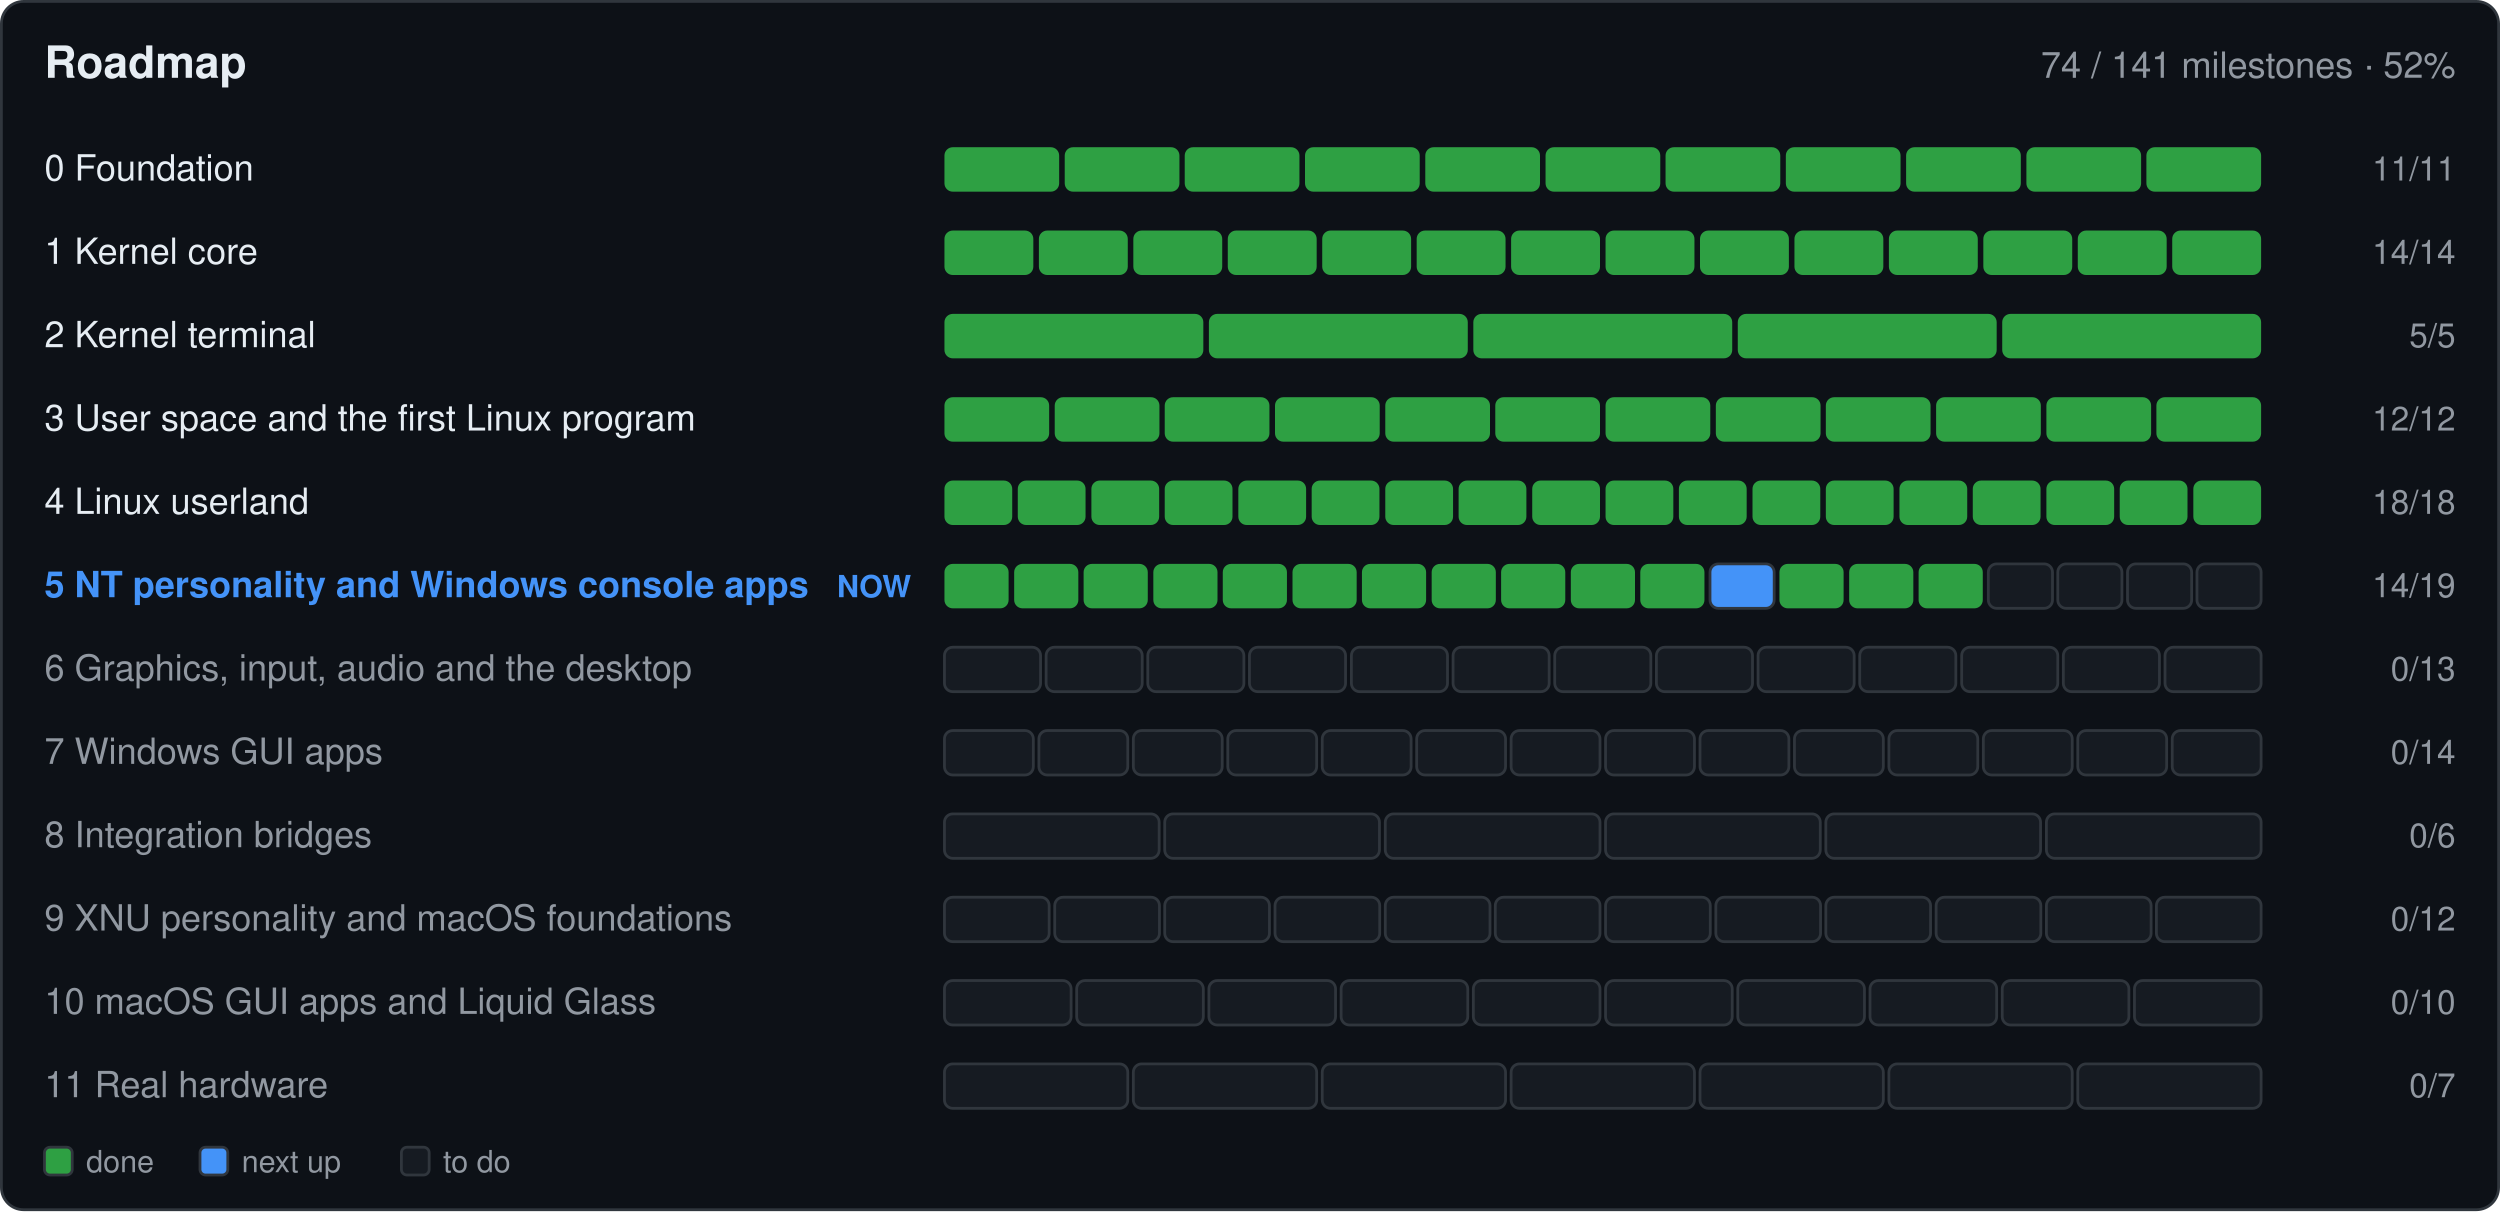
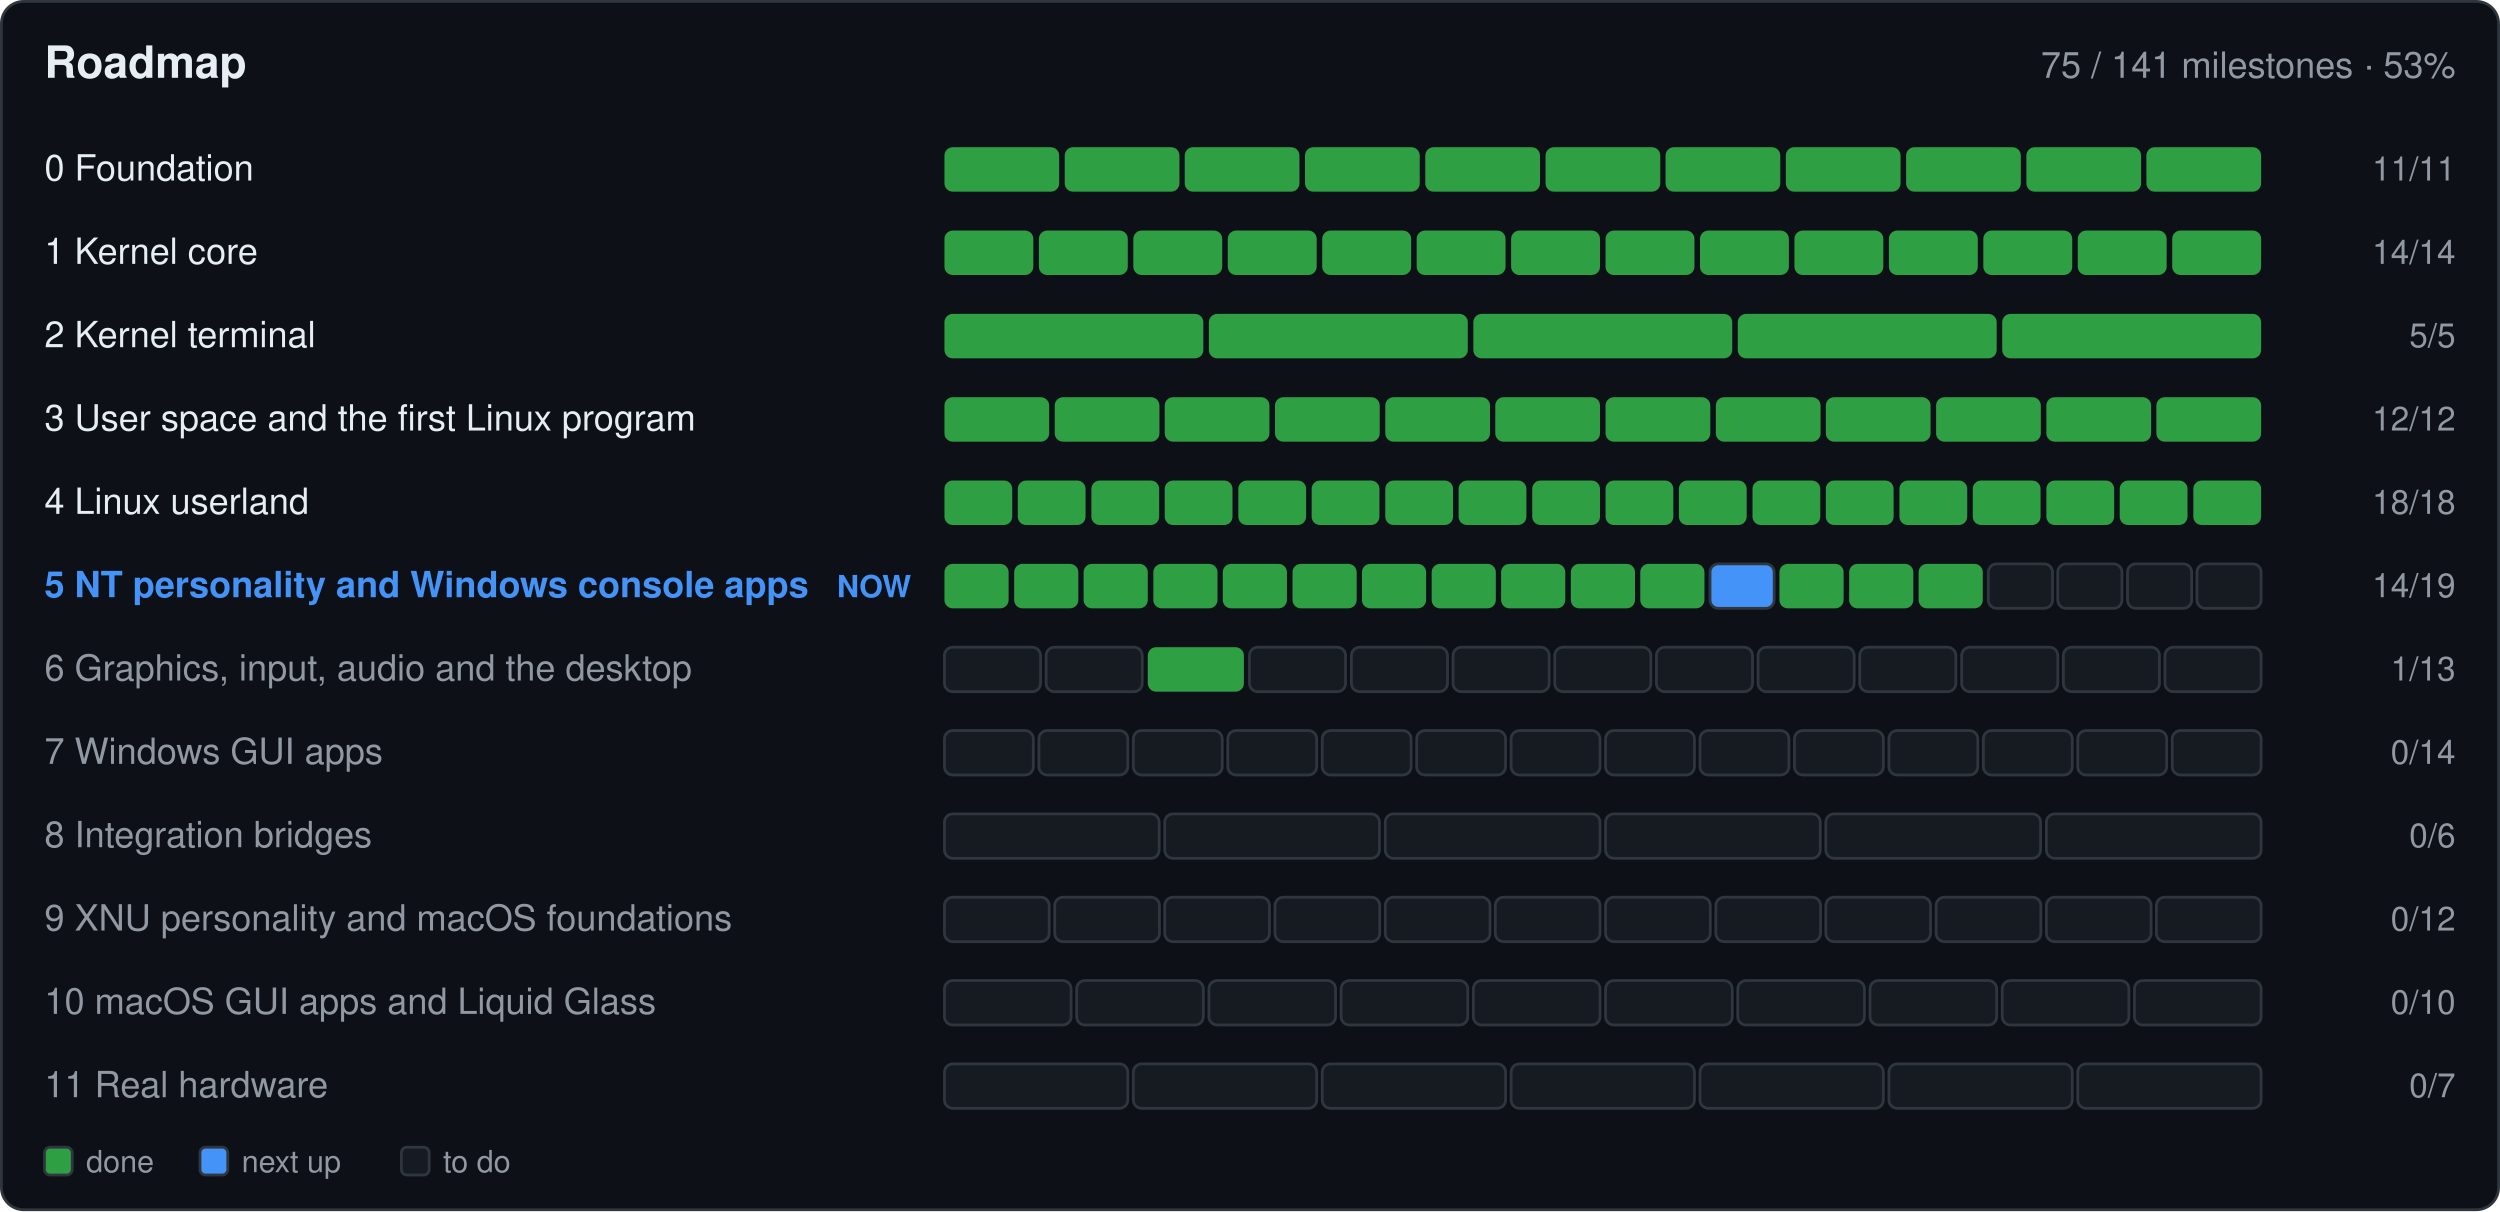
- <svg xmlns="http://www.w3.org/2000/svg" width="900" height="436" viewBox="0 0 900 436" role="img" aria-label="Roadmap: 74 of 141 milestones done">
+ <svg xmlns="http://www.w3.org/2000/svg" width="900" height="436" viewBox="0 0 900 436" role="img" aria-label="Roadmap: 75 of 141 milestones done">
  <rect x="0.5" y="0.5" width="899.0" height="435.0" fill="#0d1117" rx="8" stroke="#30363d" />
  <text x="16.0" y="28.0" font-family="-apple-system,BlinkMacSystemFont,'Segoe UI',Helvetica,Arial,sans-serif" font-size="16" font-weight="600" fill="#e6edf3" text-anchor="start">Roadmap</text>
-   <text x="884.0" y="28.0" font-family="-apple-system,BlinkMacSystemFont,'Segoe UI',Helvetica,Arial,sans-serif" font-size="13" font-weight="400" fill="#9198a1" text-anchor="end">74 / 141 milestones · 52%</text>
+   <text x="884.0" y="28.0" font-family="-apple-system,BlinkMacSystemFont,'Segoe UI',Helvetica,Arial,sans-serif" font-size="13" font-weight="400" fill="#9198a1" text-anchor="end">75 / 141 milestones · 53%</text>
  <text x="16.0" y="65.0" font-family="-apple-system,BlinkMacSystemFont,'Segoe UI',Helvetica,Arial,sans-serif" font-size="13" font-weight="400" fill="#e6edf3" text-anchor="start"> 0  Foundation</text>
  <g>
    <rect x="340.0" y="53.0" width="41.3" height="16.0" fill="#2ea043" rx="3" />
  </g>
  <g>
    <rect x="383.3" y="53.0" width="41.3" height="16.0" fill="#2ea043" rx="3" />
  </g>
  <g>
    <rect x="426.5" y="53.0" width="41.3" height="16.0" fill="#2ea043" rx="3" />
  </g>
  <g>
    <rect x="469.8" y="53.0" width="41.3" height="16.0" fill="#2ea043" rx="3" />
  </g>
  <g>
    <rect x="513.1" y="53.0" width="41.3" height="16.0" fill="#2ea043" rx="3" />
  </g>
  <g>
    <rect x="556.4" y="53.0" width="41.3" height="16.0" fill="#2ea043" rx="3" />
  </g>
  <g>
    <rect x="599.6" y="53.0" width="41.3" height="16.0" fill="#2ea043" rx="3" />
  </g>
  <g>
    <rect x="642.9" y="53.0" width="41.3" height="16.0" fill="#2ea043" rx="3" />
  </g>
  <g>
    <rect x="686.2" y="53.0" width="41.3" height="16.0" fill="#2ea043" rx="3" />
  </g>
  <g>
    <rect x="729.5" y="53.0" width="41.3" height="16.0" fill="#2ea043" rx="3" />
  </g>
  <g>
    <rect x="772.7" y="53.0" width="41.3" height="16.0" fill="#2ea043" rx="3" />
  </g>
  <text x="884.0" y="65.0" font-family="-apple-system,BlinkMacSystemFont,'Segoe UI',Helvetica,Arial,sans-serif" font-size="12" font-weight="400" fill="#9198a1" text-anchor="end">11/11</text>
  <text x="16.0" y="95.0" font-family="-apple-system,BlinkMacSystemFont,'Segoe UI',Helvetica,Arial,sans-serif" font-size="13" font-weight="400" fill="#e6edf3" text-anchor="start"> 1  Kernel core</text>
  <g>
    <rect x="340.0" y="83.0" width="32.0" height="16.0" fill="#2ea043" rx="3" />
  </g>
  <g>
    <rect x="374.0" y="83.0" width="32.0" height="16.0" fill="#2ea043" rx="3" />
  </g>
  <g>
    <rect x="408.0" y="83.0" width="32.0" height="16.0" fill="#2ea043" rx="3" />
  </g>
  <g>
    <rect x="442.0" y="83.0" width="32.0" height="16.0" fill="#2ea043" rx="3" />
  </g>
  <g>
    <rect x="476.0" y="83.0" width="32.0" height="16.0" fill="#2ea043" rx="3" />
  </g>
  <g>
    <rect x="510.0" y="83.0" width="32.0" height="16.0" fill="#2ea043" rx="3" />
  </g>
  <g>
    <rect x="544.0" y="83.0" width="32.0" height="16.0" fill="#2ea043" rx="3" />
  </g>
  <g>
    <rect x="578.0" y="83.0" width="32.0" height="16.0" fill="#2ea043" rx="3" />
  </g>
  <g>
    <rect x="612.0" y="83.0" width="32.0" height="16.0" fill="#2ea043" rx="3" />
  </g>
  <g>
    <rect x="646.0" y="83.0" width="32.0" height="16.0" fill="#2ea043" rx="3" />
  </g>
  <g>
    <rect x="680.0" y="83.0" width="32.0" height="16.0" fill="#2ea043" rx="3" />
  </g>
  <g>
    <rect x="714.0" y="83.0" width="32.0" height="16.0" fill="#2ea043" rx="3" />
  </g>
  <g>
    <rect x="748.0" y="83.0" width="32.0" height="16.0" fill="#2ea043" rx="3" />
  </g>
  <g>
    <rect x="782.0" y="83.0" width="32.0" height="16.0" fill="#2ea043" rx="3" />
  </g>
  <text x="884.0" y="95.0" font-family="-apple-system,BlinkMacSystemFont,'Segoe UI',Helvetica,Arial,sans-serif" font-size="12" font-weight="400" fill="#9198a1" text-anchor="end">14/14</text>
  <text x="16.0" y="125.0" font-family="-apple-system,BlinkMacSystemFont,'Segoe UI',Helvetica,Arial,sans-serif" font-size="13" font-weight="400" fill="#e6edf3" text-anchor="start"> 2  Kernel terminal</text>
  <g>
    <rect x="340.0" y="113.0" width="93.2" height="16.0" fill="#2ea043" rx="3" />
  </g>
  <g>
    <rect x="435.2" y="113.0" width="93.2" height="16.0" fill="#2ea043" rx="3" />
  </g>
  <g>
    <rect x="530.4" y="113.0" width="93.2" height="16.0" fill="#2ea043" rx="3" />
  </g>
  <g>
    <rect x="625.6" y="113.0" width="93.2" height="16.0" fill="#2ea043" rx="3" />
  </g>
  <g>
    <rect x="720.8" y="113.0" width="93.2" height="16.0" fill="#2ea043" rx="3" />
  </g>
  <text x="884.0" y="125.0" font-family="-apple-system,BlinkMacSystemFont,'Segoe UI',Helvetica,Arial,sans-serif" font-size="12" font-weight="400" fill="#9198a1" text-anchor="end">5/5</text>
  <text x="16.0" y="155.0" font-family="-apple-system,BlinkMacSystemFont,'Segoe UI',Helvetica,Arial,sans-serif" font-size="13" font-weight="400" fill="#e6edf3" text-anchor="start"> 3  User space and the first Linux program</text>
  <g>
    <rect x="340.0" y="143.0" width="37.7" height="16.0" fill="#2ea043" rx="3" />
  </g>
  <g>
    <rect x="379.7" y="143.0" width="37.7" height="16.0" fill="#2ea043" rx="3" />
  </g>
  <g>
    <rect x="419.3" y="143.0" width="37.7" height="16.0" fill="#2ea043" rx="3" />
  </g>
  <g>
    <rect x="459.0" y="143.0" width="37.7" height="16.0" fill="#2ea043" rx="3" />
  </g>
  <g>
    <rect x="498.7" y="143.0" width="37.7" height="16.0" fill="#2ea043" rx="3" />
  </g>
  <g>
    <rect x="538.3" y="143.0" width="37.7" height="16.0" fill="#2ea043" rx="3" />
  </g>
  <g>
    <rect x="578.0" y="143.0" width="37.7" height="16.0" fill="#2ea043" rx="3" />
  </g>
  <g>
    <rect x="617.7" y="143.0" width="37.7" height="16.0" fill="#2ea043" rx="3" />
  </g>
  <g>
    <rect x="657.3" y="143.0" width="37.7" height="16.0" fill="#2ea043" rx="3" />
  </g>
  <g>
    <rect x="697.0" y="143.0" width="37.7" height="16.0" fill="#2ea043" rx="3" />
  </g>
  <g>
    <rect x="736.7" y="143.0" width="37.7" height="16.0" fill="#2ea043" rx="3" />
  </g>
  <g>
    <rect x="776.3" y="143.0" width="37.7" height="16.0" fill="#2ea043" rx="3" />
  </g>
  <text x="884.0" y="155.0" font-family="-apple-system,BlinkMacSystemFont,'Segoe UI',Helvetica,Arial,sans-serif" font-size="12" font-weight="400" fill="#9198a1" text-anchor="end">12/12</text>
  <text x="16.0" y="185.0" font-family="-apple-system,BlinkMacSystemFont,'Segoe UI',Helvetica,Arial,sans-serif" font-size="13" font-weight="400" fill="#e6edf3" text-anchor="start"> 4  Linux userland</text>
  <g>
    <rect x="340.0" y="173.0" width="24.4" height="16.0" fill="#2ea043" rx="3" />
  </g>
  <g>
    <rect x="366.4" y="173.0" width="24.4" height="16.0" fill="#2ea043" rx="3" />
  </g>
  <g>
    <rect x="392.9" y="173.0" width="24.4" height="16.0" fill="#2ea043" rx="3" />
  </g>
  <g>
    <rect x="419.3" y="173.0" width="24.4" height="16.0" fill="#2ea043" rx="3" />
  </g>
  <g>
    <rect x="445.8" y="173.0" width="24.4" height="16.0" fill="#2ea043" rx="3" />
  </g>
  <g>
    <rect x="472.2" y="173.0" width="24.4" height="16.0" fill="#2ea043" rx="3" />
  </g>
  <g>
    <rect x="498.7" y="173.0" width="24.4" height="16.0" fill="#2ea043" rx="3" />
  </g>
  <g>
    <rect x="525.1" y="173.0" width="24.4" height="16.0" fill="#2ea043" rx="3" />
  </g>
  <g>
    <rect x="551.6" y="173.0" width="24.4" height="16.0" fill="#2ea043" rx="3" />
  </g>
  <g>
    <rect x="578.0" y="173.0" width="24.4" height="16.0" fill="#2ea043" rx="3" />
  </g>
  <g>
    <rect x="604.4" y="173.0" width="24.4" height="16.0" fill="#2ea043" rx="3" />
  </g>
  <g>
    <rect x="630.9" y="173.0" width="24.4" height="16.0" fill="#2ea043" rx="3" />
  </g>
  <g>
    <rect x="657.3" y="173.0" width="24.4" height="16.0" fill="#2ea043" rx="3" />
  </g>
  <g>
    <rect x="683.8" y="173.0" width="24.4" height="16.0" fill="#2ea043" rx="3" />
  </g>
  <g>
    <rect x="710.2" y="173.0" width="24.4" height="16.0" fill="#2ea043" rx="3" />
  </g>
  <g>
    <rect x="736.7" y="173.0" width="24.4" height="16.0" fill="#2ea043" rx="3" />
  </g>
  <g>
    <rect x="763.1" y="173.0" width="24.4" height="16.0" fill="#2ea043" rx="3" />
  </g>
  <g>
    <rect x="789.6" y="173.0" width="24.4" height="16.0" fill="#2ea043" rx="3" />
  </g>
  <text x="884.0" y="185.0" font-family="-apple-system,BlinkMacSystemFont,'Segoe UI',Helvetica,Arial,sans-serif" font-size="12" font-weight="400" fill="#9198a1" text-anchor="end">18/18</text>
  <text x="16.0" y="215.0" font-family="-apple-system,BlinkMacSystemFont,'Segoe UI',Helvetica,Arial,sans-serif" font-size="13" font-weight="600" fill="#4493f8" text-anchor="start"> 5  NT personality and Windows console apps</text>
  <text x="328.0" y="215.0" font-family="-apple-system,BlinkMacSystemFont,'Segoe UI',Helvetica,Arial,sans-serif" font-size="11" font-weight="600" fill="#4493f8" text-anchor="end">NOW</text>
  <g>
    <rect x="340.0" y="203.0" width="23.1" height="16.0" fill="#2ea043" rx="3" />
  </g>
  <g>
    <rect x="365.1" y="203.0" width="23.1" height="16.0" fill="#2ea043" rx="3" />
  </g>
  <g>
    <rect x="390.1" y="203.0" width="23.1" height="16.0" fill="#2ea043" rx="3" />
  </g>
  <g>
    <rect x="415.2" y="203.0" width="23.1" height="16.0" fill="#2ea043" rx="3" />
  </g>
  <g>
    <rect x="440.2" y="203.0" width="23.1" height="16.0" fill="#2ea043" rx="3" />
  </g>
  <g>
    <rect x="465.3" y="203.0" width="23.1" height="16.0" fill="#2ea043" rx="3" />
  </g>
  <g>
    <rect x="490.3" y="203.0" width="23.1" height="16.0" fill="#2ea043" rx="3" />
  </g>
  <g>
    <rect x="515.4" y="203.0" width="23.1" height="16.0" fill="#2ea043" rx="3" />
  </g>
  <g>
    <rect x="540.4" y="203.0" width="23.1" height="16.0" fill="#2ea043" rx="3" />
  </g>
  <g>
    <rect x="565.5" y="203.0" width="23.1" height="16.0" fill="#2ea043" rx="3" />
  </g>
  <g>
    <rect x="590.5" y="203.0" width="23.1" height="16.0" fill="#2ea043" rx="3" />
  </g>
  <g>
    <rect x="615.6" y="203.0" width="23.1" height="16.0" fill="#4493f8" rx="3" stroke="#30363d" />
  </g>
  <g>
    <rect x="640.6" y="203.0" width="23.1" height="16.0" fill="#2ea043" rx="3" />
  </g>
  <g>
    <rect x="665.7" y="203.0" width="23.1" height="16.0" fill="#2ea043" rx="3" />
  </g>
  <g>
    <rect x="690.7" y="203.0" width="23.1" height="16.0" fill="#2ea043" rx="3" />
  </g>
  <g>
    <rect x="715.8" y="203.0" width="23.1" height="16.0" fill="#161b22" rx="3" stroke="#30363d" />
  </g>
  <g>
    <rect x="740.8" y="203.0" width="23.1" height="16.0" fill="#161b22" rx="3" stroke="#30363d" />
  </g>
  <g>
    <rect x="765.9" y="203.0" width="23.1" height="16.0" fill="#161b22" rx="3" stroke="#30363d" />
  </g>
  <g>
    <rect x="790.9" y="203.0" width="23.1" height="16.0" fill="#161b22" rx="3" stroke="#30363d" />
  </g>
  <text x="884.0" y="215.0" font-family="-apple-system,BlinkMacSystemFont,'Segoe UI',Helvetica,Arial,sans-serif" font-size="12" font-weight="400" fill="#9198a1" text-anchor="end">14/19</text>
  <text x="16.0" y="245.0" font-family="-apple-system,BlinkMacSystemFont,'Segoe UI',Helvetica,Arial,sans-serif" font-size="13" font-weight="400" fill="#9198a1" text-anchor="start"> 6  Graphics, input, audio and the desktop</text>
  <g>
    <rect x="340.0" y="233.0" width="34.6" height="16.0" fill="#161b22" rx="3" stroke="#30363d" />
  </g>
  <g>
    <rect x="376.6" y="233.0" width="34.6" height="16.0" fill="#161b22" rx="3" stroke="#30363d" />
  </g>
  <g>
-     <rect x="413.2" y="233.0" width="34.6" height="16.0" fill="#161b22" rx="3" stroke="#30363d" />
+     <rect x="413.2" y="233.0" width="34.6" height="16.0" fill="#2ea043" rx="3" />
  </g>
  <g>
    <rect x="449.8" y="233.0" width="34.6" height="16.0" fill="#161b22" rx="3" stroke="#30363d" />
  </g>
  <g>
    <rect x="486.5" y="233.0" width="34.6" height="16.0" fill="#161b22" rx="3" stroke="#30363d" />
  </g>
  <g>
    <rect x="523.1" y="233.0" width="34.6" height="16.0" fill="#161b22" rx="3" stroke="#30363d" />
  </g>
  <g>
    <rect x="559.7" y="233.0" width="34.6" height="16.0" fill="#161b22" rx="3" stroke="#30363d" />
  </g>
  <g>
    <rect x="596.3" y="233.0" width="34.6" height="16.0" fill="#161b22" rx="3" stroke="#30363d" />
  </g>
  <g>
    <rect x="632.9" y="233.0" width="34.6" height="16.0" fill="#161b22" rx="3" stroke="#30363d" />
  </g>
  <g>
    <rect x="669.5" y="233.0" width="34.6" height="16.0" fill="#161b22" rx="3" stroke="#30363d" />
  </g>
  <g>
    <rect x="706.2" y="233.0" width="34.6" height="16.0" fill="#161b22" rx="3" stroke="#30363d" />
  </g>
  <g>
    <rect x="742.8" y="233.0" width="34.6" height="16.0" fill="#161b22" rx="3" stroke="#30363d" />
  </g>
  <g>
    <rect x="779.4" y="233.0" width="34.6" height="16.0" fill="#161b22" rx="3" stroke="#30363d" />
  </g>
-   <text x="884.0" y="245.0" font-family="-apple-system,BlinkMacSystemFont,'Segoe UI',Helvetica,Arial,sans-serif" font-size="12" font-weight="400" fill="#9198a1" text-anchor="end">0/13</text>
+   <text x="884.0" y="245.0" font-family="-apple-system,BlinkMacSystemFont,'Segoe UI',Helvetica,Arial,sans-serif" font-size="12" font-weight="400" fill="#9198a1" text-anchor="end">1/13</text>
  <text x="16.0" y="275.0" font-family="-apple-system,BlinkMacSystemFont,'Segoe UI',Helvetica,Arial,sans-serif" font-size="13" font-weight="400" fill="#9198a1" text-anchor="start"> 7  Windows GUI apps</text>
  <g>
    <rect x="340.0" y="263.0" width="32.0" height="16.0" fill="#161b22" rx="3" stroke="#30363d" />
  </g>
  <g>
    <rect x="374.0" y="263.0" width="32.0" height="16.0" fill="#161b22" rx="3" stroke="#30363d" />
  </g>
  <g>
    <rect x="408.0" y="263.0" width="32.0" height="16.0" fill="#161b22" rx="3" stroke="#30363d" />
  </g>
  <g>
    <rect x="442.0" y="263.0" width="32.0" height="16.0" fill="#161b22" rx="3" stroke="#30363d" />
  </g>
  <g>
    <rect x="476.0" y="263.0" width="32.0" height="16.0" fill="#161b22" rx="3" stroke="#30363d" />
  </g>
  <g>
    <rect x="510.0" y="263.0" width="32.0" height="16.0" fill="#161b22" rx="3" stroke="#30363d" />
  </g>
  <g>
    <rect x="544.0" y="263.0" width="32.0" height="16.0" fill="#161b22" rx="3" stroke="#30363d" />
  </g>
  <g>
    <rect x="578.0" y="263.0" width="32.0" height="16.0" fill="#161b22" rx="3" stroke="#30363d" />
  </g>
  <g>
    <rect x="612.0" y="263.0" width="32.0" height="16.0" fill="#161b22" rx="3" stroke="#30363d" />
  </g>
  <g>
    <rect x="646.0" y="263.0" width="32.0" height="16.0" fill="#161b22" rx="3" stroke="#30363d" />
  </g>
  <g>
    <rect x="680.0" y="263.0" width="32.0" height="16.0" fill="#161b22" rx="3" stroke="#30363d" />
  </g>
  <g>
    <rect x="714.0" y="263.0" width="32.0" height="16.0" fill="#161b22" rx="3" stroke="#30363d" />
  </g>
  <g>
    <rect x="748.0" y="263.0" width="32.0" height="16.0" fill="#161b22" rx="3" stroke="#30363d" />
  </g>
  <g>
    <rect x="782.0" y="263.0" width="32.0" height="16.0" fill="#161b22" rx="3" stroke="#30363d" />
  </g>
  <text x="884.0" y="275.0" font-family="-apple-system,BlinkMacSystemFont,'Segoe UI',Helvetica,Arial,sans-serif" font-size="12" font-weight="400" fill="#9198a1" text-anchor="end">0/14</text>
  <text x="16.0" y="305.0" font-family="-apple-system,BlinkMacSystemFont,'Segoe UI',Helvetica,Arial,sans-serif" font-size="13" font-weight="400" fill="#9198a1" text-anchor="start"> 8  Integration bridges</text>
  <g>
    <rect x="340.0" y="293.0" width="77.3" height="16.0" fill="#161b22" rx="3" stroke="#30363d" />
  </g>
  <g>
    <rect x="419.3" y="293.0" width="77.3" height="16.0" fill="#161b22" rx="3" stroke="#30363d" />
  </g>
  <g>
    <rect x="498.7" y="293.0" width="77.3" height="16.0" fill="#161b22" rx="3" stroke="#30363d" />
  </g>
  <g>
    <rect x="578.0" y="293.0" width="77.3" height="16.0" fill="#161b22" rx="3" stroke="#30363d" />
  </g>
  <g>
    <rect x="657.3" y="293.0" width="77.3" height="16.0" fill="#161b22" rx="3" stroke="#30363d" />
  </g>
  <g>
    <rect x="736.7" y="293.0" width="77.3" height="16.0" fill="#161b22" rx="3" stroke="#30363d" />
  </g>
  <text x="884.0" y="305.0" font-family="-apple-system,BlinkMacSystemFont,'Segoe UI',Helvetica,Arial,sans-serif" font-size="12" font-weight="400" fill="#9198a1" text-anchor="end">0/6</text>
  <text x="16.0" y="335.0" font-family="-apple-system,BlinkMacSystemFont,'Segoe UI',Helvetica,Arial,sans-serif" font-size="13" font-weight="400" fill="#9198a1" text-anchor="start"> 9  XNU personality and macOS foundations</text>
  <g>
    <rect x="340.0" y="323.0" width="37.7" height="16.0" fill="#161b22" rx="3" stroke="#30363d" />
  </g>
  <g>
    <rect x="379.7" y="323.0" width="37.7" height="16.0" fill="#161b22" rx="3" stroke="#30363d" />
  </g>
  <g>
    <rect x="419.3" y="323.0" width="37.7" height="16.0" fill="#161b22" rx="3" stroke="#30363d" />
  </g>
  <g>
    <rect x="459.0" y="323.0" width="37.7" height="16.0" fill="#161b22" rx="3" stroke="#30363d" />
  </g>
  <g>
    <rect x="498.7" y="323.0" width="37.7" height="16.0" fill="#161b22" rx="3" stroke="#30363d" />
  </g>
  <g>
    <rect x="538.3" y="323.0" width="37.7" height="16.0" fill="#161b22" rx="3" stroke="#30363d" />
  </g>
  <g>
    <rect x="578.0" y="323.0" width="37.7" height="16.0" fill="#161b22" rx="3" stroke="#30363d" />
  </g>
  <g>
    <rect x="617.7" y="323.0" width="37.7" height="16.0" fill="#161b22" rx="3" stroke="#30363d" />
  </g>
  <g>
    <rect x="657.3" y="323.0" width="37.7" height="16.0" fill="#161b22" rx="3" stroke="#30363d" />
  </g>
  <g>
    <rect x="697.0" y="323.0" width="37.7" height="16.0" fill="#161b22" rx="3" stroke="#30363d" />
  </g>
  <g>
    <rect x="736.7" y="323.0" width="37.7" height="16.0" fill="#161b22" rx="3" stroke="#30363d" />
  </g>
  <g>
    <rect x="776.3" y="323.0" width="37.7" height="16.0" fill="#161b22" rx="3" stroke="#30363d" />
  </g>
  <text x="884.0" y="335.0" font-family="-apple-system,BlinkMacSystemFont,'Segoe UI',Helvetica,Arial,sans-serif" font-size="12" font-weight="400" fill="#9198a1" text-anchor="end">0/12</text>
  <text x="16.0" y="365.0" font-family="-apple-system,BlinkMacSystemFont,'Segoe UI',Helvetica,Arial,sans-serif" font-size="13" font-weight="400" fill="#9198a1" text-anchor="start">10  macOS GUI apps and Liquid Glass</text>
  <g>
    <rect x="340.0" y="353.0" width="45.6" height="16.0" fill="#161b22" rx="3" stroke="#30363d" />
  </g>
  <g>
    <rect x="387.6" y="353.0" width="45.6" height="16.0" fill="#161b22" rx="3" stroke="#30363d" />
  </g>
  <g>
    <rect x="435.2" y="353.0" width="45.6" height="16.0" fill="#161b22" rx="3" stroke="#30363d" />
  </g>
  <g>
    <rect x="482.8" y="353.0" width="45.6" height="16.0" fill="#161b22" rx="3" stroke="#30363d" />
  </g>
  <g>
    <rect x="530.4" y="353.0" width="45.6" height="16.0" fill="#161b22" rx="3" stroke="#30363d" />
  </g>
  <g>
    <rect x="578.0" y="353.0" width="45.6" height="16.0" fill="#161b22" rx="3" stroke="#30363d" />
  </g>
  <g>
    <rect x="625.6" y="353.0" width="45.6" height="16.0" fill="#161b22" rx="3" stroke="#30363d" />
  </g>
  <g>
    <rect x="673.2" y="353.0" width="45.6" height="16.0" fill="#161b22" rx="3" stroke="#30363d" />
  </g>
  <g>
    <rect x="720.8" y="353.0" width="45.6" height="16.0" fill="#161b22" rx="3" stroke="#30363d" />
  </g>
  <g>
    <rect x="768.4" y="353.0" width="45.6" height="16.0" fill="#161b22" rx="3" stroke="#30363d" />
  </g>
  <text x="884.0" y="365.0" font-family="-apple-system,BlinkMacSystemFont,'Segoe UI',Helvetica,Arial,sans-serif" font-size="12" font-weight="400" fill="#9198a1" text-anchor="end">0/10</text>
  <text x="16.0" y="395.0" font-family="-apple-system,BlinkMacSystemFont,'Segoe UI',Helvetica,Arial,sans-serif" font-size="13" font-weight="400" fill="#9198a1" text-anchor="start">11  Real hardware</text>
  <g>
    <rect x="340.0" y="383.0" width="66.0" height="16.0" fill="#161b22" rx="3" stroke="#30363d" />
  </g>
  <g>
    <rect x="408.0" y="383.0" width="66.0" height="16.0" fill="#161b22" rx="3" stroke="#30363d" />
  </g>
  <g>
    <rect x="476.0" y="383.0" width="66.0" height="16.0" fill="#161b22" rx="3" stroke="#30363d" />
  </g>
  <g>
    <rect x="544.0" y="383.0" width="66.0" height="16.0" fill="#161b22" rx="3" stroke="#30363d" />
  </g>
  <g>
    <rect x="612.0" y="383.0" width="66.0" height="16.0" fill="#161b22" rx="3" stroke="#30363d" />
  </g>
  <g>
    <rect x="680.0" y="383.0" width="66.0" height="16.0" fill="#161b22" rx="3" stroke="#30363d" />
  </g>
  <g>
    <rect x="748.0" y="383.0" width="66.0" height="16.0" fill="#161b22" rx="3" stroke="#30363d" />
  </g>
  <text x="884.0" y="395.0" font-family="-apple-system,BlinkMacSystemFont,'Segoe UI',Helvetica,Arial,sans-serif" font-size="12" font-weight="400" fill="#9198a1" text-anchor="end">0/7</text>
  <rect x="16.0" y="413.0" width="10.0" height="10.0" fill="#2ea043" rx="2" stroke="#30363d" />
  <text x="31.0" y="422.0" font-family="-apple-system,BlinkMacSystemFont,'Segoe UI',Helvetica,Arial,sans-serif" font-size="11" font-weight="400" fill="#9198a1" text-anchor="start">done</text>
  <rect x="72.0" y="413.0" width="10.0" height="10.0" fill="#4493f8" rx="2" stroke="#30363d" />
  <text x="87.0" y="422.0" font-family="-apple-system,BlinkMacSystemFont,'Segoe UI',Helvetica,Arial,sans-serif" font-size="11" font-weight="400" fill="#9198a1" text-anchor="start">next up</text>
  <rect x="144.5" y="413.0" width="10.0" height="10.0" fill="#161b22" rx="2" stroke="#30363d" />
  <text x="159.5" y="422.0" font-family="-apple-system,BlinkMacSystemFont,'Segoe UI',Helvetica,Arial,sans-serif" font-size="11" font-weight="400" fill="#9198a1" text-anchor="start">to do</text>
</svg>
